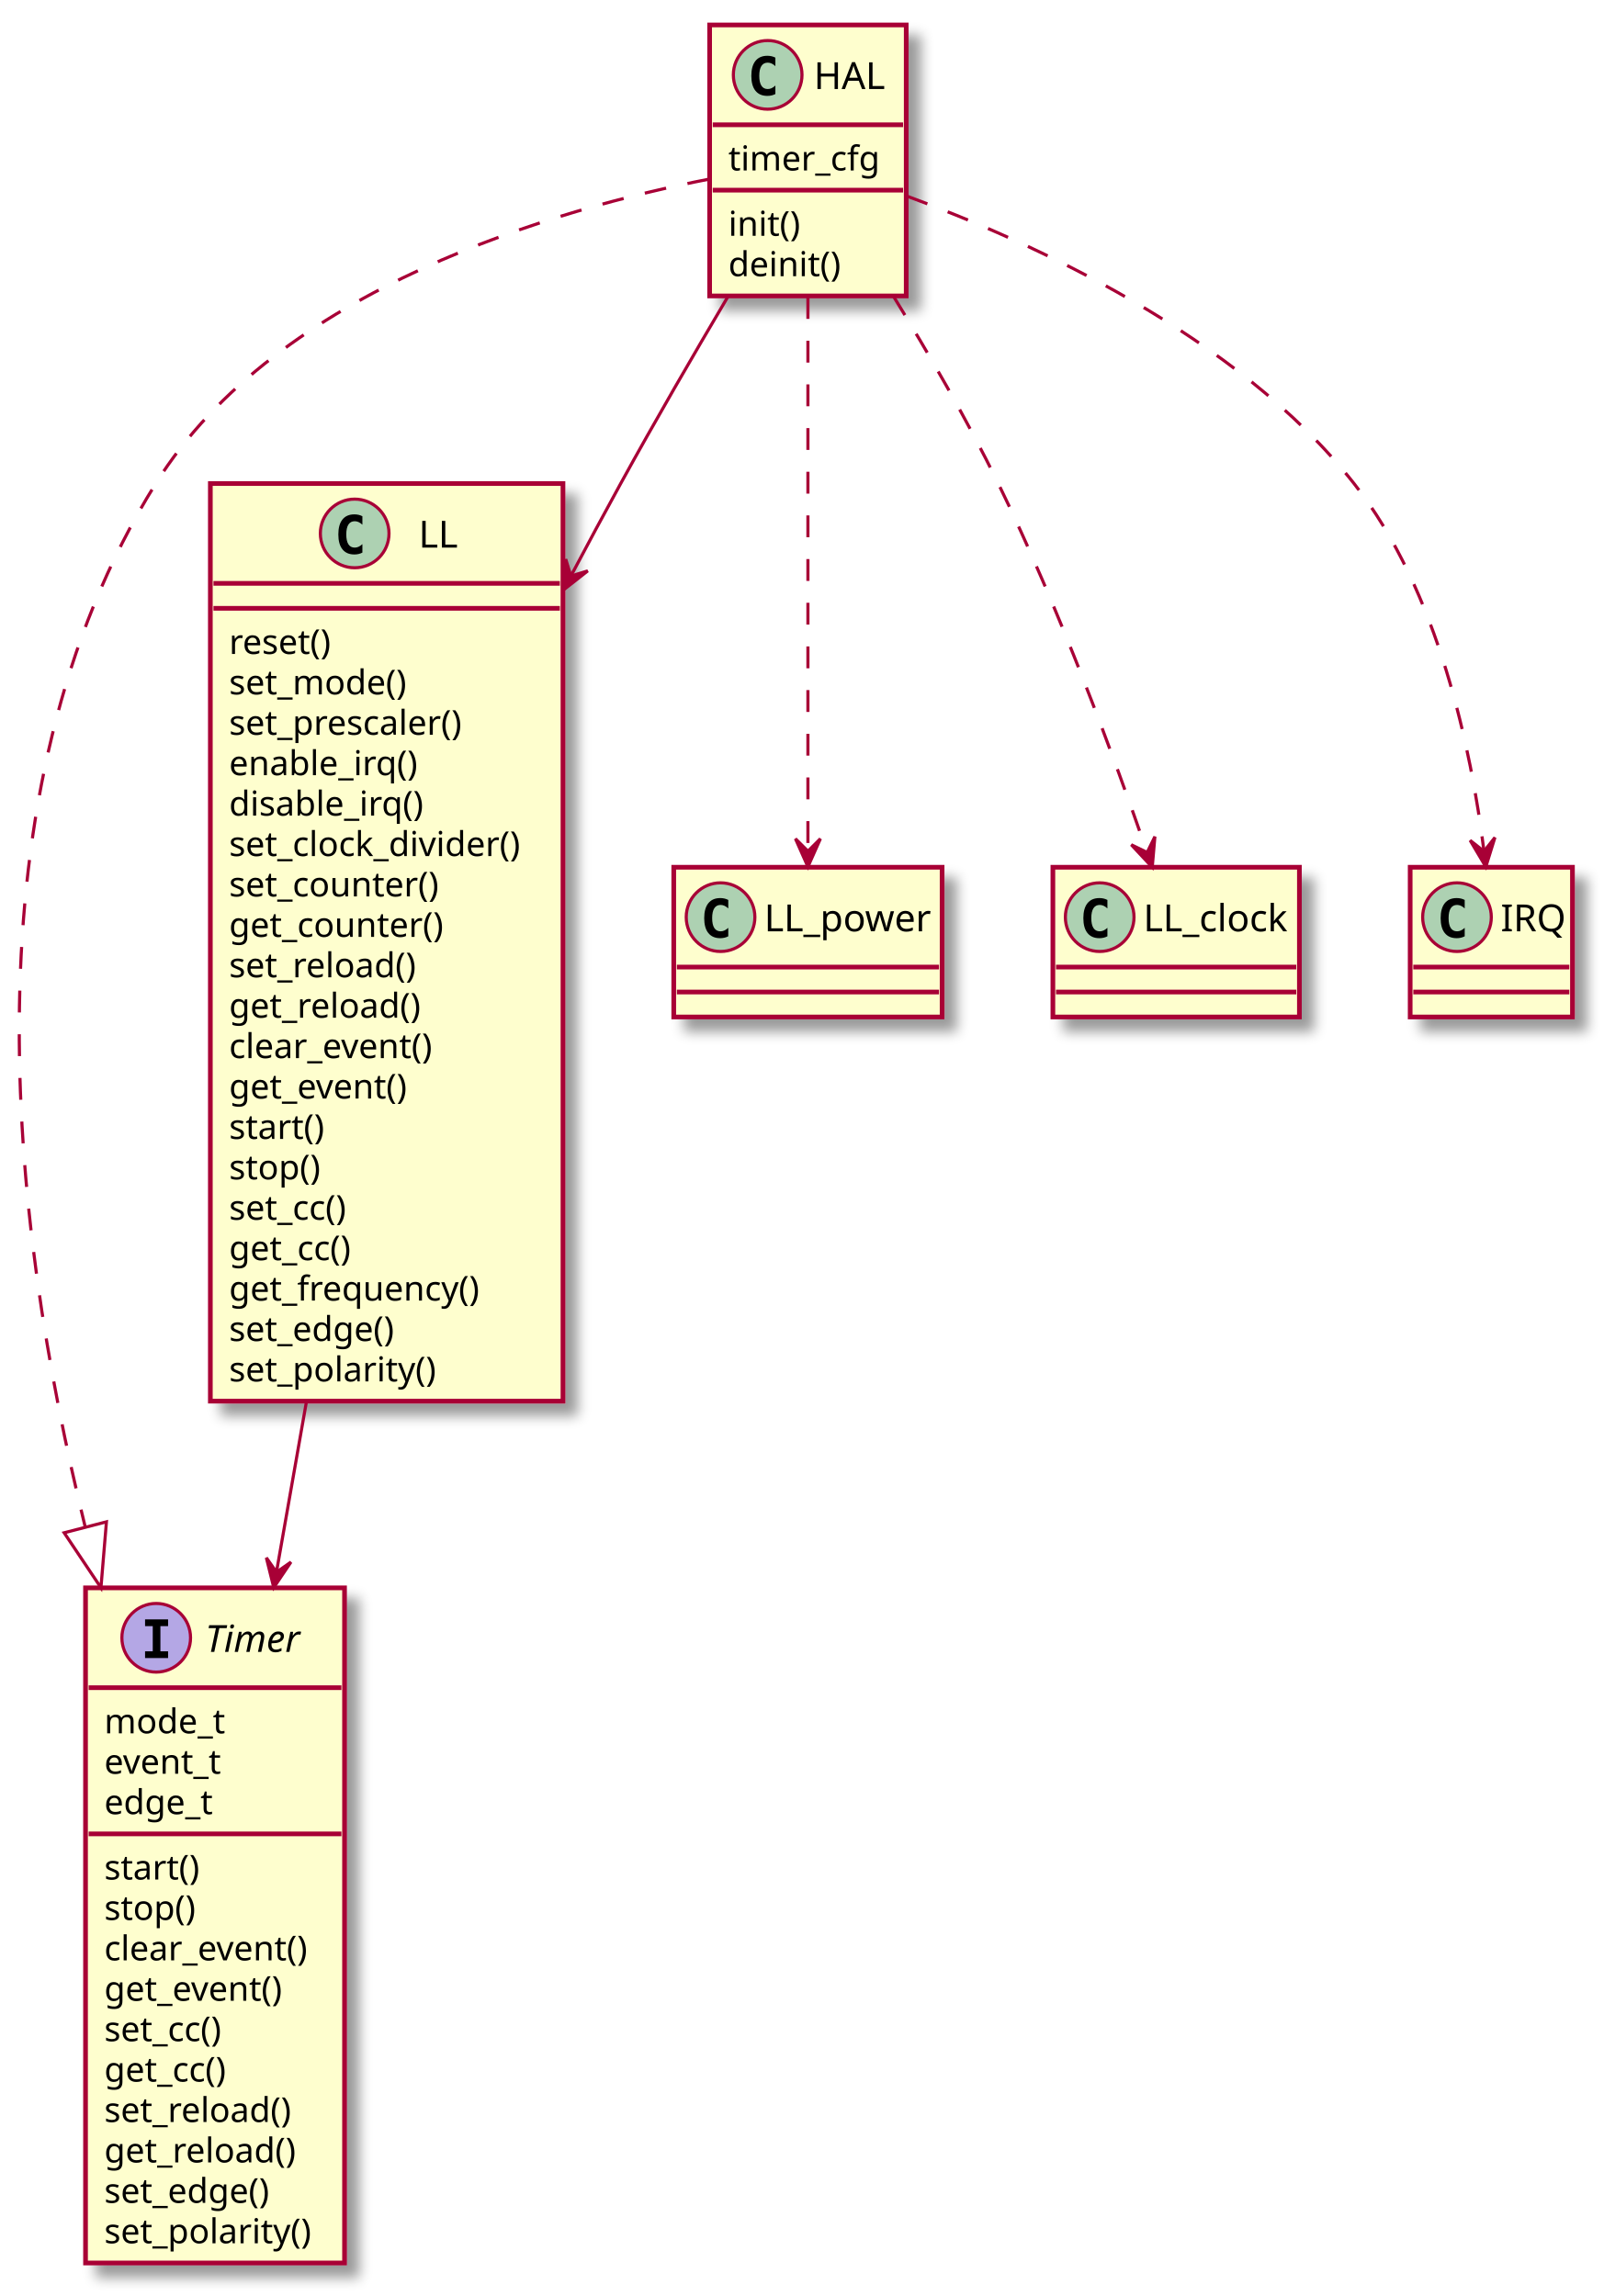
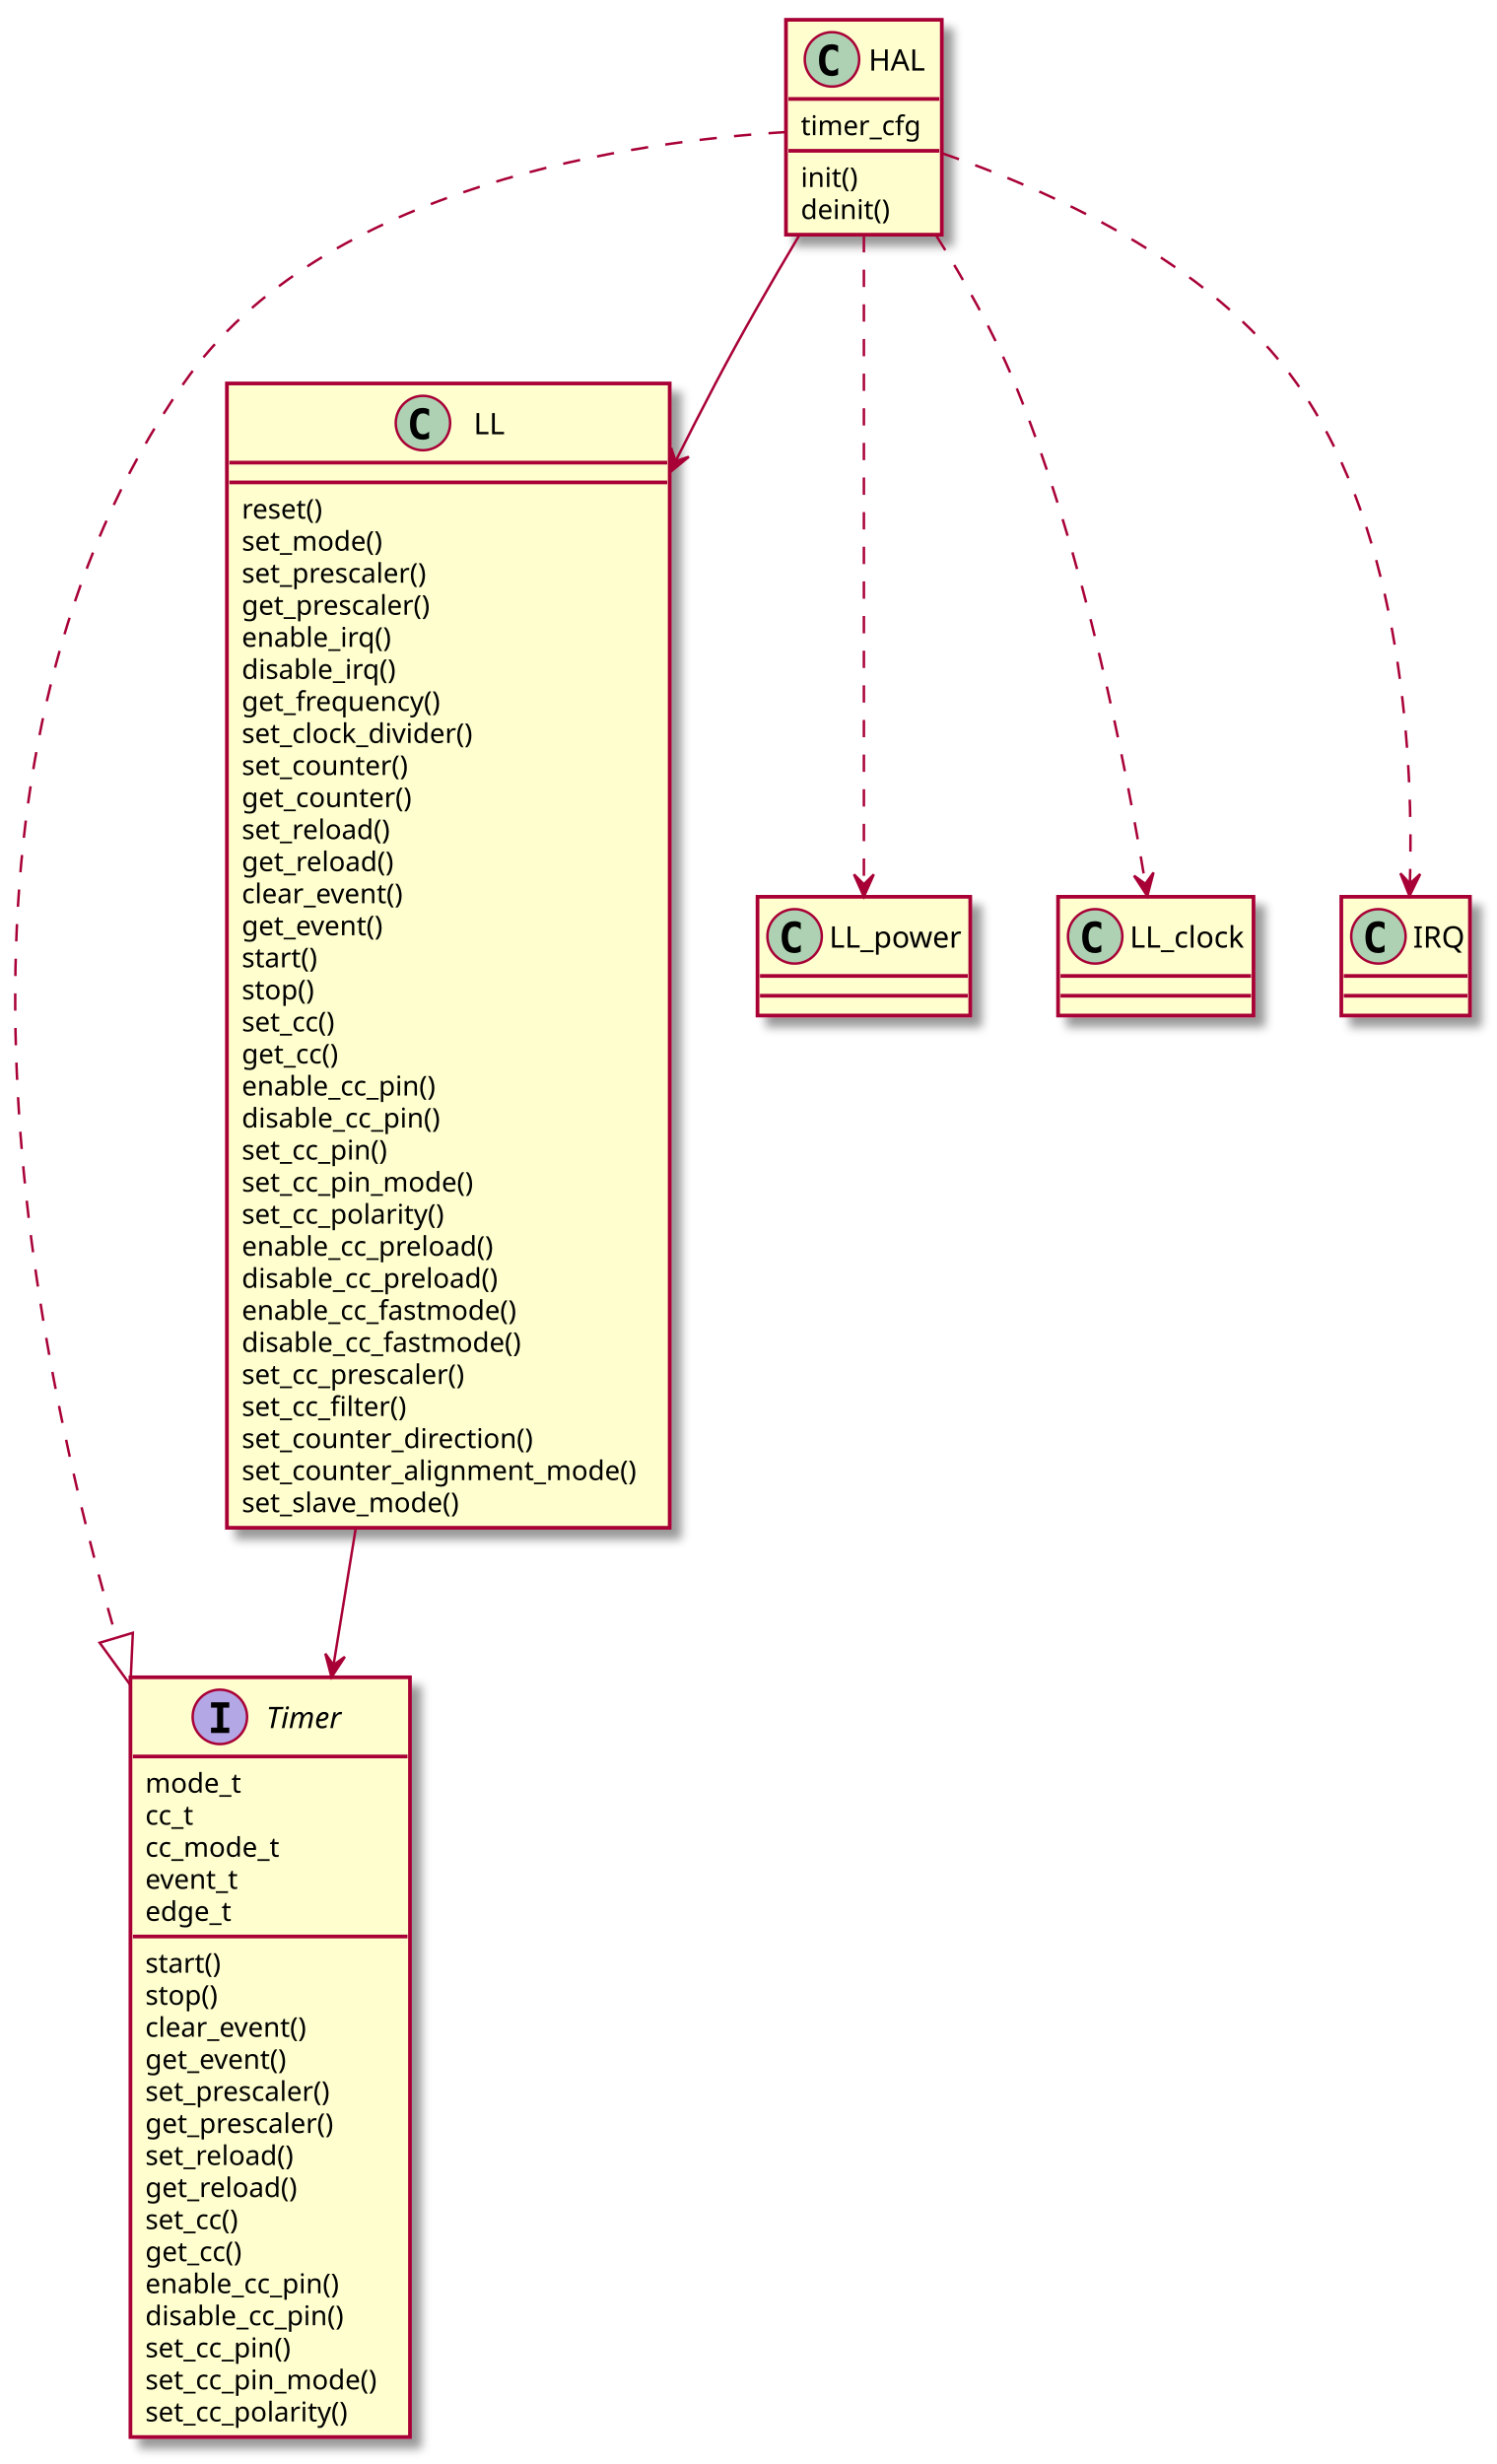
- <svg xmlns="http://www.w3.org/2000/svg" contentScriptType="application/ecmascript" contentStyleType="text/css" height="736px" preserveAspectRatio="none" style="width:514px;height:736px;" version="1.1" viewBox="0 0 514 736" width="514px" zoomAndPan="magnify">
+ <svg xmlns="http://www.w3.org/2000/svg" contentScriptType="application/ecmascript" contentStyleType="text/css" height="996px" preserveAspectRatio="none" style="width:605px;height:996px;" version="1.1" viewBox="0 0 605 996" width="605px" zoomAndPan="magnify">
  <defs>
-     <filter height="300%" id="fnezt07j7d8sr" width="300%" x="-1" y="-1">
+     <filter height="300%" id="f178rd4ctgf4q" width="300%" x="-1" y="-1">
      <feGaussianBlur result="blurOut" stdDeviation="2.0" />
      <feColorMatrix in="blurOut" result="blurOut2" type="matrix" values="0 0 0 0 0 0 0 0 0 0 0 0 0 0 0 0 0 0 .4 0" />
      <feOffset dx="4.0" dy="4.0" in="blurOut2" result="blurOut3" />
      <feBlend in="SourceGraphic" in2="blurOut3" mode="normal" />
    </filter>
  </defs>
  <g>
-     <rect fill="#FEFECE" filter="url(#fnezt07j7d8sr)" height="216.416" id="Timer" style="stroke: #A80036; stroke-width: 1.5;" width="83" x="27.41" y="509" />
-     <ellipse cx="50.06" cy="525" fill="#B4A7E5" rx="11" ry="11" style="stroke: #A80036; stroke-width: 1.0;" />
-     <path d="M46.488,521.265 L46.488,519.107 L53.867,519.107 L53.867,521.265 L51.402,521.265 L51.402,529.342 L53.867,529.342 L53.867,531.5 L46.488,531.5 L46.488,529.342 L48.953,529.342 L48.953,521.265 Z " />
-     <text fill="#000000" font-family="sans-serif" font-size="12" font-style="italic" lengthAdjust="spacingAndGlyphs" textLength="34" x="65.76" y="529.535">Timer</text>
-     <line style="stroke: #A80036; stroke-width: 1.5;" x1="28.41" x2="109.41" y1="541" y2="541" />
-     <text fill="#000000" font-family="sans-serif" font-size="11" lengthAdjust="spacingAndGlyphs" textLength="40" x="33.41" y="555.635">mode_t</text>
-     <text fill="#000000" font-family="sans-serif" font-size="11" lengthAdjust="spacingAndGlyphs" textLength="39" x="33.41" y="568.59">event_t</text>
-     <text fill="#000000" font-family="sans-serif" font-size="11" lengthAdjust="spacingAndGlyphs" textLength="36" x="33.41" y="581.545">edge_t</text>
-     <line style="stroke: #A80036; stroke-width: 1.5;" x1="28.41" x2="109.41" y1="587.865" y2="587.865" />
-     <text fill="#000000" font-family="sans-serif" font-size="11" lengthAdjust="spacingAndGlyphs" textLength="33" x="33.41" y="602.5">start()</text>
-     <text fill="#000000" font-family="sans-serif" font-size="11" lengthAdjust="spacingAndGlyphs" textLength="32" x="33.41" y="615.455">stop()</text>
-     <text fill="#000000" font-family="sans-serif" font-size="11" lengthAdjust="spacingAndGlyphs" textLength="69" x="33.41" y="628.41">clear_event()</text>
-     <text fill="#000000" font-family="sans-serif" font-size="11" lengthAdjust="spacingAndGlyphs" textLength="60" x="33.41" y="641.365">get_event()</text>
-     <text fill="#000000" font-family="sans-serif" font-size="11" lengthAdjust="spacingAndGlyphs" textLength="42" x="33.41" y="654.32">set_cc()</text>
-     <text fill="#000000" font-family="sans-serif" font-size="11" lengthAdjust="spacingAndGlyphs" textLength="43" x="33.41" y="667.275">get_cc()</text>
-     <text fill="#000000" font-family="sans-serif" font-size="11" lengthAdjust="spacingAndGlyphs" textLength="64" x="33.41" y="680.231">set_reload()</text>
-     <text fill="#000000" font-family="sans-serif" font-size="11" lengthAdjust="spacingAndGlyphs" textLength="65" x="33.41" y="693.186">get_reload()</text>
-     <text fill="#000000" font-family="sans-serif" font-size="11" lengthAdjust="spacingAndGlyphs" textLength="56" x="33.41" y="706.141">set_edge()</text>
-     <text fill="#000000" font-family="sans-serif" font-size="11" lengthAdjust="spacingAndGlyphs" textLength="71" x="33.41" y="719.096">set_polarity()</text>
-     <rect fill="#FEFECE" filter="url(#fnezt07j7d8sr)" height="294.147" id="LL" style="stroke: #A80036; stroke-width: 1.5;" width="113" x="67.41" y="155" />
-     <ellipse cx="113.66" cy="171" fill="#ADD1B2" rx="11" ry="11" style="stroke: #A80036; stroke-width: 1.0;" />
-     <path d="M116.133,177.143 Q115.552,177.442 114.913,177.591 Q114.274,177.741 113.568,177.741 Q111.061,177.741 109.742,176.089 Q108.422,174.437 108.422,171.316 Q108.422,168.186 109.742,166.535 Q111.061,164.883 113.568,164.883 Q114.274,164.883 114.921,165.032 Q115.569,165.182 116.133,165.481 L116.133,168.203 Q115.502,167.622 114.909,167.352 Q114.315,167.083 113.684,167.083 Q112.34,167.083 111.655,168.149 Q110.97,169.216 110.97,171.316 Q110.97,173.408 111.655,174.474 Q112.34,175.541 113.684,175.541 Q114.315,175.541 114.909,175.271 Q115.502,175.001 116.133,174.42 Z " />
-     <text fill="#000000" font-family="sans-serif" font-size="12" lengthAdjust="spacingAndGlyphs" textLength="12" x="134.16" y="175.535">LL</text>
-     <line style="stroke: #A80036; stroke-width: 1.5;" x1="68.41" x2="179.41" y1="187" y2="187" />
-     <line style="stroke: #A80036; stroke-width: 1.5;" x1="68.41" x2="179.41" y1="195" y2="195" />
-     <text fill="#000000" font-family="sans-serif" font-size="11" lengthAdjust="spacingAndGlyphs" textLength="35" x="73.41" y="209.635">reset()</text>
-     <text fill="#000000" font-family="sans-serif" font-size="11" lengthAdjust="spacingAndGlyphs" textLength="60" x="73.41" y="222.59">set_mode()</text>
-     <text fill="#000000" font-family="sans-serif" font-size="11" lengthAdjust="spacingAndGlyphs" textLength="80" x="73.41" y="235.545">set_prescaler()</text>
-     <text fill="#000000" font-family="sans-serif" font-size="11" lengthAdjust="spacingAndGlyphs" textLength="64" x="73.41" y="248.5">enable_irq()</text>
-     <text fill="#000000" font-family="sans-serif" font-size="11" lengthAdjust="spacingAndGlyphs" textLength="67" x="73.41" y="261.455">disable_irq()</text>
-     <text fill="#000000" font-family="sans-serif" font-size="11" lengthAdjust="spacingAndGlyphs" textLength="101" x="73.41" y="274.41">set_clock_divider()</text>
-     <text fill="#000000" font-family="sans-serif" font-size="11" lengthAdjust="spacingAndGlyphs" textLength="72" x="73.41" y="287.365">set_counter()</text>
-     <text fill="#000000" font-family="sans-serif" font-size="11" lengthAdjust="spacingAndGlyphs" textLength="73" x="73.41" y="300.32">get_counter()</text>
-     <text fill="#000000" font-family="sans-serif" font-size="11" lengthAdjust="spacingAndGlyphs" textLength="64" x="73.41" y="313.275">set_reload()</text>
-     <text fill="#000000" font-family="sans-serif" font-size="11" lengthAdjust="spacingAndGlyphs" textLength="65" x="73.41" y="326.231">get_reload()</text>
-     <text fill="#000000" font-family="sans-serif" font-size="11" lengthAdjust="spacingAndGlyphs" textLength="69" x="73.41" y="339.185">clear_event()</text>
-     <text fill="#000000" font-family="sans-serif" font-size="11" lengthAdjust="spacingAndGlyphs" textLength="60" x="73.41" y="352.141">get_event()</text>
-     <text fill="#000000" font-family="sans-serif" font-size="11" lengthAdjust="spacingAndGlyphs" textLength="33" x="73.41" y="365.096">start()</text>
-     <text fill="#000000" font-family="sans-serif" font-size="11" lengthAdjust="spacingAndGlyphs" textLength="32" x="73.41" y="378.051">stop()</text>
-     <text fill="#000000" font-family="sans-serif" font-size="11" lengthAdjust="spacingAndGlyphs" textLength="42" x="73.41" y="391.006">set_cc()</text>
-     <text fill="#000000" font-family="sans-serif" font-size="11" lengthAdjust="spacingAndGlyphs" textLength="43" x="73.41" y="403.961">get_cc()</text>
-     <text fill="#000000" font-family="sans-serif" font-size="11" lengthAdjust="spacingAndGlyphs" textLength="85" x="73.41" y="416.916">get_frequency()</text>
-     <text fill="#000000" font-family="sans-serif" font-size="11" lengthAdjust="spacingAndGlyphs" textLength="56" x="73.41" y="429.871">set_edge()</text>
-     <text fill="#000000" font-family="sans-serif" font-size="11" lengthAdjust="spacingAndGlyphs" textLength="71" x="73.41" y="442.826">set_polarity()</text>
-     <rect fill="#FEFECE" filter="url(#fnezt07j7d8sr)" height="86.865" id="HAL" style="stroke: #A80036; stroke-width: 1.5;" width="63" x="227.41" y="8" />
-     <ellipse cx="246.01" cy="24" fill="#ADD1B2" rx="11" ry="11" style="stroke: #A80036; stroke-width: 1.0;" />
-     <path d="M248.483,30.143 Q247.902,30.442 247.263,30.591 Q246.624,30.741 245.918,30.741 Q243.411,30.741 242.091,29.089 Q240.772,27.437 240.772,24.316 Q240.772,21.186 242.091,19.535 Q243.411,17.883 245.918,17.883 Q246.624,17.883 247.271,18.032 Q247.919,18.182 248.483,18.48 L248.483,21.203 Q247.852,20.622 247.259,20.352 Q246.665,20.082 246.034,20.082 Q244.69,20.082 244.005,21.149 Q243.32,22.216 243.32,24.316 Q243.32,26.408 244.005,27.474 Q244.69,28.541 246.034,28.541 Q246.665,28.541 247.259,28.271 Q247.852,28.002 248.483,27.42 Z " />
-     <text fill="#000000" font-family="sans-serif" font-size="12" lengthAdjust="spacingAndGlyphs" textLength="23" x="260.81" y="28.535">HAL</text>
-     <line style="stroke: #A80036; stroke-width: 1.5;" x1="228.41" x2="289.41" y1="40" y2="40" />
-     <text fill="#000000" font-family="sans-serif" font-size="11" lengthAdjust="spacingAndGlyphs" textLength="51" x="233.41" y="54.635">timer_cfg</text>
-     <line style="stroke: #A80036; stroke-width: 1.5;" x1="228.41" x2="289.41" y1="60.955" y2="60.955" />
-     <text fill="#000000" font-family="sans-serif" font-size="11" lengthAdjust="spacingAndGlyphs" textLength="25" x="233.41" y="75.59">init()</text>
-     <text fill="#000000" font-family="sans-serif" font-size="11" lengthAdjust="spacingAndGlyphs" textLength="38" x="233.41" y="88.545">deinit()</text>
-     <rect fill="#FEFECE" filter="url(#fnezt07j7d8sr)" height="48" id="LL_power" style="stroke: #A80036; stroke-width: 1.5;" width="86" x="215.91" y="278" />
-     <ellipse cx="230.91" cy="294" fill="#ADD1B2" rx="11" ry="11" style="stroke: #A80036; stroke-width: 1.0;" />
-     <path d="M233.383,300.143 Q232.802,300.442 232.163,300.591 Q231.524,300.741 230.818,300.741 Q228.311,300.741 226.992,299.089 Q225.672,297.437 225.672,294.316 Q225.672,291.187 226.992,289.535 Q228.311,287.883 230.818,287.883 Q231.524,287.883 232.171,288.032 Q232.819,288.182 233.383,288.481 L233.383,291.203 Q232.752,290.622 232.159,290.352 Q231.565,290.082 230.934,290.082 Q229.59,290.082 228.905,291.149 Q228.22,292.216 228.22,294.316 Q228.22,296.408 228.905,297.474 Q229.59,298.541 230.934,298.541 Q231.565,298.541 232.159,298.271 Q232.752,298.002 233.383,297.42 Z " />
-     <text fill="#000000" font-family="sans-serif" font-size="12" lengthAdjust="spacingAndGlyphs" textLength="54" x="244.91" y="298.535">LL_power</text>
-     <line style="stroke: #A80036; stroke-width: 1.5;" x1="216.91" x2="300.91" y1="310" y2="310" />
-     <line style="stroke: #A80036; stroke-width: 1.5;" x1="216.91" x2="300.91" y1="318" y2="318" />
-     <rect fill="#FEFECE" filter="url(#fnezt07j7d8sr)" height="48" id="LL_clock" style="stroke: #A80036; stroke-width: 1.5;" width="79" x="337.41" y="278" />
-     <ellipse cx="352.41" cy="294" fill="#ADD1B2" rx="11" ry="11" style="stroke: #A80036; stroke-width: 1.0;" />
-     <path d="M354.883,300.143 Q354.302,300.442 353.663,300.591 Q353.024,300.741 352.318,300.741 Q349.811,300.741 348.491,299.089 Q347.172,297.437 347.172,294.316 Q347.172,291.187 348.491,289.535 Q349.811,287.883 352.318,287.883 Q353.024,287.883 353.671,288.032 Q354.319,288.182 354.883,288.481 L354.883,291.203 Q354.252,290.622 353.659,290.352 Q353.065,290.082 352.434,290.082 Q351.09,290.082 350.405,291.149 Q349.72,292.216 349.72,294.316 Q349.72,296.408 350.405,297.474 Q351.09,298.541 352.434,298.541 Q353.065,298.541 353.659,298.271 Q354.252,298.002 354.883,297.42 Z " />
-     <text fill="#000000" font-family="sans-serif" font-size="12" lengthAdjust="spacingAndGlyphs" textLength="47" x="366.41" y="298.535">LL_clock</text>
-     <line style="stroke: #A80036; stroke-width: 1.5;" x1="338.41" x2="415.41" y1="310" y2="310" />
-     <line style="stroke: #A80036; stroke-width: 1.5;" x1="338.41" x2="415.41" y1="318" y2="318" />
-     <rect fill="#FEFECE" filter="url(#fnezt07j7d8sr)" height="48" id="IRQ" style="stroke: #A80036; stroke-width: 1.5;" width="52" x="451.91" y="278" />
-     <ellipse cx="466.91" cy="294" fill="#ADD1B2" rx="11" ry="11" style="stroke: #A80036; stroke-width: 1.0;" />
-     <path d="M469.383,300.143 Q468.802,300.442 468.163,300.591 Q467.524,300.741 466.818,300.741 Q464.311,300.741 462.991,299.089 Q461.672,297.437 461.672,294.316 Q461.672,291.187 462.991,289.535 Q464.311,287.883 466.818,287.883 Q467.524,287.883 468.171,288.032 Q468.819,288.182 469.383,288.481 L469.383,291.203 Q468.752,290.622 468.159,290.352 Q467.565,290.082 466.934,290.082 Q465.59,290.082 464.905,291.149 Q464.22,292.216 464.22,294.316 Q464.22,296.408 464.905,297.474 Q465.59,298.541 466.934,298.541 Q467.565,298.541 468.159,298.271 Q468.752,298.002 469.383,297.42 Z " />
-     <text fill="#000000" font-family="sans-serif" font-size="12" lengthAdjust="spacingAndGlyphs" textLength="20" x="480.91" y="298.535">IRQ</text>
-     <line style="stroke: #A80036; stroke-width: 1.5;" x1="452.91" x2="502.91" y1="310" y2="310" />
-     <line style="stroke: #A80036; stroke-width: 1.5;" x1="452.91" x2="502.91" y1="318" y2="318" />
-     <path d="M227.16,57.44 C179.02,66.83 89.03,92.24 49.91,155 C-12.1,254.47 2.99,390.85 27.3,489.44 " fill="none" id="HAL-&gt;Timer" style="stroke: #A80036; stroke-width: 1.0; stroke-dasharray: 7.0,7.0;" />
-     <polygon fill="none" points="34.11,487.83,32.35,508.95,20.56,491.34,34.11,487.83" style="stroke: #A80036; stroke-width: 1.0;" />
-     <path d="M233.27,95.09 C222.44,113.4 209.82,135.12 198.91,155 C193.68,164.53 188.34,174.46 183.04,184.47 " fill="none" id="HAL-&gt;LL" style="stroke: #A80036; stroke-width: 1.0;" />
-     <polygon fill="#A80036" points="180.61,189.07,188.363,182.995,182.954,184.654,181.296,179.245,180.61,189.07" style="stroke: #A80036; stroke-width: 1.0;" />
-     <path d="M258.91,95.22 C258.91,146.02 258.91,229.39 258.91,272.78 " fill="none" id="HAL-&gt;LL_power" style="stroke: #A80036; stroke-width: 1.0; stroke-dasharray: 7.0,7.0;" />
-     <polygon fill="#A80036" points="258.91,277.86,262.91,268.86,258.91,272.86,254.91,268.86,258.91,277.86" style="stroke: #A80036; stroke-width: 1.0;" />
-     <path d="M286.35,95.02 C297.47,113.13 310,134.72 319.91,155 C339.39,194.87 357.18,243.18 367.53,273.01 " fill="none" id="HAL-&gt;LL_clock" style="stroke: #A80036; stroke-width: 1.0; stroke-dasharray: 7.0,7.0;" />
-     <polygon fill="#A80036" points="369.25,277.99,370.101,268.178,367.622,273.262,362.537,270.783,369.25,277.99" style="stroke: #A80036; stroke-width: 1.0;" />
-     <path d="M290.63,62.87 C329.94,77.33 396.34,107.27 433.91,155 C461.15,189.61 471.57,240.9 475.52,272.57 " fill="none" id="HAL-&gt;IRQ" style="stroke: #A80036; stroke-width: 1.0; stroke-dasharray: 7.0,7.0;" />
-     <polygon fill="#A80036" points="476.15,277.86,479.07,268.454,475.565,272.894,471.124,269.39,476.15,277.86" style="stroke: #A80036; stroke-width: 1.0;" />
-     <path d="M98.18,449.42 C94.96,467.74 91.71,486.25 88.6,503.94 " fill="none" id="LL-&gt;Timer" style="stroke: #A80036; stroke-width: 1.0;" />
-     <polygon fill="#A80036" points="87.73,508.9,93.236,500.734,88.601,503.976,85.358,499.341,87.73,508.9" style="stroke: #A80036; stroke-width: 1.0;" />
+     <rect fill="#FEFECE" filter="url(#f178rd4ctgf4q)" height="307.102" id="Timer" style="stroke: #A80036; stroke-width: 1.5;" width="113" x="52.73" y="678" />
+     <ellipse cx="88.88" cy="694" fill="#B4A7E5" rx="11" ry="11" style="stroke: #A80036; stroke-width: 1.0;" />
+     <path d="M85.308,690.265 L85.308,688.107 L92.687,688.107 L92.687,690.265 L90.222,690.265 L90.222,698.342 L92.687,698.342 L92.687,700.5 L85.308,700.5 L85.308,698.342 L87.773,698.342 L87.773,690.265 Z " />
+     <text fill="#000000" font-family="sans-serif" font-size="12" font-style="italic" lengthAdjust="spacingAndGlyphs" textLength="34" x="107.58" y="698.535">Timer</text>
+     <line style="stroke: #A80036; stroke-width: 1.5;" x1="53.73" x2="164.73" y1="710" y2="710" />
+     <text fill="#000000" font-family="sans-serif" font-size="11" lengthAdjust="spacingAndGlyphs" textLength="40" x="58.73" y="724.635">mode_t</text>
+     <text fill="#000000" font-family="sans-serif" font-size="11" lengthAdjust="spacingAndGlyphs" textLength="22" x="58.73" y="737.59">cc_t</text>
+     <text fill="#000000" font-family="sans-serif" font-size="11" lengthAdjust="spacingAndGlyphs" textLength="58" x="58.73" y="750.545">cc_mode_t</text>
+     <text fill="#000000" font-family="sans-serif" font-size="11" lengthAdjust="spacingAndGlyphs" textLength="39" x="58.73" y="763.5">event_t</text>
+     <text fill="#000000" font-family="sans-serif" font-size="11" lengthAdjust="spacingAndGlyphs" textLength="36" x="58.73" y="776.455">edge_t</text>
+     <line style="stroke: #A80036; stroke-width: 1.5;" x1="53.73" x2="164.73" y1="782.775" y2="782.775" />
+     <text fill="#000000" font-family="sans-serif" font-size="11" lengthAdjust="spacingAndGlyphs" textLength="33" x="58.73" y="797.41">start()</text>
+     <text fill="#000000" font-family="sans-serif" font-size="11" lengthAdjust="spacingAndGlyphs" textLength="32" x="58.73" y="810.365">stop()</text>
+     <text fill="#000000" font-family="sans-serif" font-size="11" lengthAdjust="spacingAndGlyphs" textLength="69" x="58.73" y="823.32">clear_event()</text>
+     <text fill="#000000" font-family="sans-serif" font-size="11" lengthAdjust="spacingAndGlyphs" textLength="60" x="58.73" y="836.275">get_event()</text>
+     <text fill="#000000" font-family="sans-serif" font-size="11" lengthAdjust="spacingAndGlyphs" textLength="80" x="58.73" y="849.231">set_prescaler()</text>
+     <text fill="#000000" font-family="sans-serif" font-size="11" lengthAdjust="spacingAndGlyphs" textLength="81" x="58.73" y="862.186">get_prescaler()</text>
+     <text fill="#000000" font-family="sans-serif" font-size="11" lengthAdjust="spacingAndGlyphs" textLength="64" x="58.73" y="875.141">set_reload()</text>
+     <text fill="#000000" font-family="sans-serif" font-size="11" lengthAdjust="spacingAndGlyphs" textLength="65" x="58.73" y="888.096">get_reload()</text>
+     <text fill="#000000" font-family="sans-serif" font-size="11" lengthAdjust="spacingAndGlyphs" textLength="42" x="58.73" y="901.051">set_cc()</text>
+     <text fill="#000000" font-family="sans-serif" font-size="11" lengthAdjust="spacingAndGlyphs" textLength="43" x="58.73" y="914.006">get_cc()</text>
+     <text fill="#000000" font-family="sans-serif" font-size="11" lengthAdjust="spacingAndGlyphs" textLength="84" x="58.73" y="926.961">enable_cc_pin()</text>
+     <text fill="#000000" font-family="sans-serif" font-size="11" lengthAdjust="spacingAndGlyphs" textLength="87" x="58.73" y="939.916">disable_cc_pin()</text>
+     <text fill="#000000" font-family="sans-serif" font-size="11" lengthAdjust="spacingAndGlyphs" textLength="65" x="58.73" y="952.871">set_cc_pin()</text>
+     <text fill="#000000" font-family="sans-serif" font-size="11" lengthAdjust="spacingAndGlyphs" textLength="101" x="58.73" y="965.826">set_cc_pin_mode()</text>
+     <text fill="#000000" font-family="sans-serif" font-size="11" lengthAdjust="spacingAndGlyphs" textLength="89" x="58.73" y="978.781">set_cc_polarity()</text>
+     <rect fill="#FEFECE" filter="url(#f178rd4ctgf4q)" height="462.562" id="LL" style="stroke: #A80036; stroke-width: 1.5;" width="179" x="91.73" y="155" />
+     <ellipse cx="170.98" cy="171" fill="#ADD1B2" rx="11" ry="11" style="stroke: #A80036; stroke-width: 1.0;" />
+     <path d="M173.453,177.143 Q172.872,177.442 172.233,177.591 Q171.594,177.741 170.888,177.741 Q168.381,177.741 167.061,176.089 Q165.742,174.437 165.742,171.316 Q165.742,168.186 167.061,166.535 Q168.381,164.883 170.888,164.883 Q171.594,164.883 172.241,165.032 Q172.889,165.182 173.453,165.481 L173.453,168.203 Q172.822,167.622 172.229,167.352 Q171.635,167.083 171.004,167.083 Q169.66,167.083 168.975,168.149 Q168.29,169.216 168.29,171.316 Q168.29,173.408 168.975,174.474 Q169.66,175.541 171.004,175.541 Q171.635,175.541 172.229,175.271 Q172.822,175.001 173.453,174.42 Z " />
+     <text fill="#000000" font-family="sans-serif" font-size="12" lengthAdjust="spacingAndGlyphs" textLength="12" x="191.48" y="175.535">LL</text>
+     <line style="stroke: #A80036; stroke-width: 1.5;" x1="92.73" x2="269.73" y1="187" y2="187" />
+     <line style="stroke: #A80036; stroke-width: 1.5;" x1="92.73" x2="269.73" y1="195" y2="195" />
+     <text fill="#000000" font-family="sans-serif" font-size="11" lengthAdjust="spacingAndGlyphs" textLength="35" x="97.73" y="209.635">reset()</text>
+     <text fill="#000000" font-family="sans-serif" font-size="11" lengthAdjust="spacingAndGlyphs" textLength="60" x="97.73" y="222.59">set_mode()</text>
+     <text fill="#000000" font-family="sans-serif" font-size="11" lengthAdjust="spacingAndGlyphs" textLength="80" x="97.73" y="235.545">set_prescaler()</text>
+     <text fill="#000000" font-family="sans-serif" font-size="11" lengthAdjust="spacingAndGlyphs" textLength="81" x="97.73" y="248.5">get_prescaler()</text>
+     <text fill="#000000" font-family="sans-serif" font-size="11" lengthAdjust="spacingAndGlyphs" textLength="64" x="97.73" y="261.455">enable_irq()</text>
+     <text fill="#000000" font-family="sans-serif" font-size="11" lengthAdjust="spacingAndGlyphs" textLength="67" x="97.73" y="274.41">disable_irq()</text>
+     <text fill="#000000" font-family="sans-serif" font-size="11" lengthAdjust="spacingAndGlyphs" textLength="85" x="97.73" y="287.365">get_frequency()</text>
+     <text fill="#000000" font-family="sans-serif" font-size="11" lengthAdjust="spacingAndGlyphs" textLength="101" x="97.73" y="300.32">set_clock_divider()</text>
+     <text fill="#000000" font-family="sans-serif" font-size="11" lengthAdjust="spacingAndGlyphs" textLength="72" x="97.73" y="313.275">set_counter()</text>
+     <text fill="#000000" font-family="sans-serif" font-size="11" lengthAdjust="spacingAndGlyphs" textLength="73" x="97.73" y="326.231">get_counter()</text>
+     <text fill="#000000" font-family="sans-serif" font-size="11" lengthAdjust="spacingAndGlyphs" textLength="64" x="97.73" y="339.185">set_reload()</text>
+     <text fill="#000000" font-family="sans-serif" font-size="11" lengthAdjust="spacingAndGlyphs" textLength="65" x="97.73" y="352.141">get_reload()</text>
+     <text fill="#000000" font-family="sans-serif" font-size="11" lengthAdjust="spacingAndGlyphs" textLength="69" x="97.73" y="365.096">clear_event()</text>
+     <text fill="#000000" font-family="sans-serif" font-size="11" lengthAdjust="spacingAndGlyphs" textLength="60" x="97.73" y="378.051">get_event()</text>
+     <text fill="#000000" font-family="sans-serif" font-size="11" lengthAdjust="spacingAndGlyphs" textLength="33" x="97.73" y="391.006">start()</text>
+     <text fill="#000000" font-family="sans-serif" font-size="11" lengthAdjust="spacingAndGlyphs" textLength="32" x="97.73" y="403.961">stop()</text>
+     <text fill="#000000" font-family="sans-serif" font-size="11" lengthAdjust="spacingAndGlyphs" textLength="42" x="97.73" y="416.916">set_cc()</text>
+     <text fill="#000000" font-family="sans-serif" font-size="11" lengthAdjust="spacingAndGlyphs" textLength="43" x="97.73" y="429.871">get_cc()</text>
+     <text fill="#000000" font-family="sans-serif" font-size="11" lengthAdjust="spacingAndGlyphs" textLength="84" x="97.73" y="442.826">enable_cc_pin()</text>
+     <text fill="#000000" font-family="sans-serif" font-size="11" lengthAdjust="spacingAndGlyphs" textLength="87" x="97.73" y="455.781">disable_cc_pin()</text>
+     <text fill="#000000" font-family="sans-serif" font-size="11" lengthAdjust="spacingAndGlyphs" textLength="65" x="97.73" y="468.736">set_cc_pin()</text>
+     <text fill="#000000" font-family="sans-serif" font-size="11" lengthAdjust="spacingAndGlyphs" textLength="101" x="97.73" y="481.691">set_cc_pin_mode()</text>
+     <text fill="#000000" font-family="sans-serif" font-size="11" lengthAdjust="spacingAndGlyphs" textLength="89" x="97.73" y="494.647">set_cc_polarity()</text>
+     <text fill="#000000" font-family="sans-serif" font-size="11" lengthAdjust="spacingAndGlyphs" textLength="108" x="97.73" y="507.602">enable_cc_preload()</text>
+     <text fill="#000000" font-family="sans-serif" font-size="11" lengthAdjust="spacingAndGlyphs" textLength="111" x="97.73" y="520.557">disable_cc_preload()</text>
+     <text fill="#000000" font-family="sans-serif" font-size="11" lengthAdjust="spacingAndGlyphs" textLength="117" x="97.73" y="533.512">enable_cc_fastmode()</text>
+     <text fill="#000000" font-family="sans-serif" font-size="11" lengthAdjust="spacingAndGlyphs" textLength="120" x="97.73" y="546.467">disable_cc_fastmode()</text>
+     <text fill="#000000" font-family="sans-serif" font-size="11" lengthAdjust="spacingAndGlyphs" textLength="98" x="97.73" y="559.422">set_cc_prescaler()</text>
+     <text fill="#000000" font-family="sans-serif" font-size="11" lengthAdjust="spacingAndGlyphs" textLength="73" x="97.73" y="572.377">set_cc_filter()</text>
+     <text fill="#000000" font-family="sans-serif" font-size="11" lengthAdjust="spacingAndGlyphs" textLength="126" x="97.73" y="585.332">set_counter_direction()</text>
+     <text fill="#000000" font-family="sans-serif" font-size="11" lengthAdjust="spacingAndGlyphs" textLength="167" x="97.73" y="598.287">set_counter_alignment_mode()</text>
+     <text fill="#000000" font-family="sans-serif" font-size="11" lengthAdjust="spacingAndGlyphs" textLength="93" x="97.73" y="611.242">set_slave_mode()</text>
+     <rect fill="#FEFECE" filter="url(#f178rd4ctgf4q)" height="86.865" id="HAL" style="stroke: #A80036; stroke-width: 1.5;" width="63" x="317.73" y="8" />
+     <ellipse cx="336.33" cy="24" fill="#ADD1B2" rx="11" ry="11" style="stroke: #A80036; stroke-width: 1.0;" />
+     <path d="M338.803,30.143 Q338.222,30.442 337.583,30.591 Q336.944,30.741 336.238,30.741 Q333.731,30.741 332.411,29.089 Q331.092,27.437 331.092,24.316 Q331.092,21.186 332.411,19.535 Q333.731,17.883 336.238,17.883 Q336.944,17.883 337.591,18.032 Q338.239,18.182 338.803,18.48 L338.803,21.203 Q338.172,20.622 337.579,20.352 Q336.985,20.082 336.354,20.082 Q335.01,20.082 334.325,21.149 Q333.64,22.216 333.64,24.316 Q333.64,26.408 334.325,27.474 Q335.01,28.541 336.354,28.541 Q336.985,28.541 337.579,28.271 Q338.172,28.002 338.803,27.42 Z " />
+     <text fill="#000000" font-family="sans-serif" font-size="12" lengthAdjust="spacingAndGlyphs" textLength="23" x="351.13" y="28.535">HAL</text>
+     <line style="stroke: #A80036; stroke-width: 1.5;" x1="318.73" x2="379.73" y1="40" y2="40" />
+     <text fill="#000000" font-family="sans-serif" font-size="11" lengthAdjust="spacingAndGlyphs" textLength="51" x="323.73" y="54.635">timer_cfg</text>
+     <line style="stroke: #A80036; stroke-width: 1.5;" x1="318.73" x2="379.73" y1="60.955" y2="60.955" />
+     <text fill="#000000" font-family="sans-serif" font-size="11" lengthAdjust="spacingAndGlyphs" textLength="25" x="323.73" y="75.59">init()</text>
+     <text fill="#000000" font-family="sans-serif" font-size="11" lengthAdjust="spacingAndGlyphs" textLength="38" x="323.73" y="88.545">deinit()</text>
+     <rect fill="#FEFECE" filter="url(#f178rd4ctgf4q)" height="48" id="LL_power" style="stroke: #A80036; stroke-width: 1.5;" width="86" x="306.23" y="362.5" />
+     <ellipse cx="321.23" cy="378.5" fill="#ADD1B2" rx="11" ry="11" style="stroke: #A80036; stroke-width: 1.0;" />
+     <path d="M323.703,384.643 Q323.122,384.942 322.483,385.091 Q321.844,385.241 321.138,385.241 Q318.631,385.241 317.312,383.589 Q315.992,381.937 315.992,378.816 Q315.992,375.687 317.312,374.035 Q318.631,372.383 321.138,372.383 Q321.844,372.383 322.491,372.532 Q323.139,372.682 323.703,372.981 L323.703,375.703 Q323.072,375.122 322.479,374.852 Q321.885,374.582 321.254,374.582 Q319.91,374.582 319.225,375.649 Q318.54,376.716 318.54,378.816 Q318.54,380.908 319.225,381.974 Q319.91,383.041 321.254,383.041 Q321.885,383.041 322.479,382.771 Q323.072,382.502 323.703,381.92 Z " />
+     <text fill="#000000" font-family="sans-serif" font-size="12" lengthAdjust="spacingAndGlyphs" textLength="54" x="335.23" y="383.035">LL_power</text>
+     <line style="stroke: #A80036; stroke-width: 1.5;" x1="307.23" x2="391.23" y1="394.5" y2="394.5" />
+     <line style="stroke: #A80036; stroke-width: 1.5;" x1="307.23" x2="391.23" y1="402.5" y2="402.5" />
+     <rect fill="#FEFECE" filter="url(#f178rd4ctgf4q)" height="48" id="LL_clock" style="stroke: #A80036; stroke-width: 1.5;" width="79" x="427.73" y="362.5" />
+     <ellipse cx="442.73" cy="378.5" fill="#ADD1B2" rx="11" ry="11" style="stroke: #A80036; stroke-width: 1.0;" />
+     <path d="M445.203,384.643 Q444.622,384.942 443.983,385.091 Q443.344,385.241 442.638,385.241 Q440.131,385.241 438.812,383.589 Q437.492,381.937 437.492,378.816 Q437.492,375.687 438.812,374.035 Q440.131,372.383 442.638,372.383 Q443.344,372.383 443.991,372.532 Q444.639,372.682 445.203,372.981 L445.203,375.703 Q444.572,375.122 443.979,374.852 Q443.385,374.582 442.754,374.582 Q441.41,374.582 440.725,375.649 Q440.04,376.716 440.04,378.816 Q440.04,380.908 440.725,381.974 Q441.41,383.041 442.754,383.041 Q443.385,383.041 443.979,382.771 Q444.572,382.502 445.203,381.92 Z " />
+     <text fill="#000000" font-family="sans-serif" font-size="12" lengthAdjust="spacingAndGlyphs" textLength="47" x="456.73" y="383.035">LL_clock</text>
+     <line style="stroke: #A80036; stroke-width: 1.5;" x1="428.73" x2="505.73" y1="394.5" y2="394.5" />
+     <line style="stroke: #A80036; stroke-width: 1.5;" x1="428.73" x2="505.73" y1="402.5" y2="402.5" />
+     <rect fill="#FEFECE" filter="url(#f178rd4ctgf4q)" height="48" id="IRQ" style="stroke: #A80036; stroke-width: 1.5;" width="52" x="542.23" y="362.5" />
+     <ellipse cx="557.23" cy="378.5" fill="#ADD1B2" rx="11" ry="11" style="stroke: #A80036; stroke-width: 1.0;" />
+     <path d="M559.703,384.643 Q559.122,384.942 558.483,385.091 Q557.844,385.241 557.138,385.241 Q554.631,385.241 553.312,383.589 Q551.992,381.937 551.992,378.816 Q551.992,375.687 553.312,374.035 Q554.631,372.383 557.138,372.383 Q557.844,372.383 558.491,372.532 Q559.139,372.682 559.703,372.981 L559.703,375.703 Q559.072,375.122 558.479,374.852 Q557.885,374.582 557.254,374.582 Q555.91,374.582 555.225,375.649 Q554.54,376.716 554.54,378.816 Q554.54,380.908 555.225,381.974 Q555.91,383.041 557.254,383.041 Q557.885,383.041 558.479,382.771 Q559.072,382.502 559.703,381.92 Z " />
+     <text fill="#000000" font-family="sans-serif" font-size="12" lengthAdjust="spacingAndGlyphs" textLength="20" x="571.23" y="383.035">IRQ</text>
+     <line style="stroke: #A80036; stroke-width: 1.5;" x1="543.23" x2="593.23" y1="394.5" y2="394.5" />
+     <line style="stroke: #A80036; stroke-width: 1.5;" x1="543.23" x2="593.23" y1="402.5" y2="402.5" />
+     <path d="M317.66,53.39 C258.14,56.99 130.32,74.23 74.23,155 C-28.18,302.46 4.22,514.72 46.93,661.78 " fill="none" id="HAL-&gt;Timer" style="stroke: #A80036; stroke-width: 1.0; stroke-dasharray: 7.0,7.0;" />
+     <polygon fill="none" points="53.7,660.02,52.73,681.18,40.29,664.03,53.7,660.02" style="stroke: #A80036; stroke-width: 1.0;" />
+     <path d="M322.94,95.4 C312.12,113.57 299.69,135.1 289.23,155 C283.88,165.18 278.5,175.68 273.15,186.32 " fill="none" id="HAL-&gt;LL" style="stroke: #A80036; stroke-width: 1.0;" />
+     <polygon fill="#A80036" points="270.86,190.89,278.471,184.639,273.102,186.421,271.32,181.052,270.86,190.89" style="stroke: #A80036; stroke-width: 1.0;" />
+     <path d="M349.23,95.01 C349.23,164.11 349.23,298.95 349.23,357.38 " fill="none" id="HAL-&gt;LL_power" style="stroke: #A80036; stroke-width: 1.0; stroke-dasharray: 7.0,7.0;" />
+     <polygon fill="#A80036" points="349.23,362.46,353.23,353.46,349.23,357.46,345.23,353.46,349.23,362.46" style="stroke: #A80036; stroke-width: 1.0;" />
+     <path d="M378.46,95.17 C389.67,113.04 401.78,134.41 410.23,155 C438.9,224.81 455.71,312.64 462.97,357.03 " fill="none" id="HAL-&gt;LL_clock" style="stroke: #A80036; stroke-width: 1.0; stroke-dasharray: 7.0,7.0;" />
+     <polygon fill="#A80036" points="463.81,362.22,466.321,352.697,463.011,357.284,458.423,353.975,463.81,362.22" style="stroke: #A80036; stroke-width: 1.0;" />
+     <path d="M381.06,62.03 C421.14,75.75 489,105.1 524.23,155 C567.9,216.85 571.36,310.37 569.97,356.99 " fill="none" id="HAL-&gt;IRQ" style="stroke: #A80036; stroke-width: 1.0; stroke-dasharray: 7.0,7.0;" />
+     <polygon fill="#A80036" points="569.79,362.16,574.121,353.315,569.976,357.163,566.127,353.018,569.79,362.16" style="stroke: #A80036; stroke-width: 1.0;" />
+     <path d="M143.76,618.08 C140.74,636.63 137.74,655.09 134.84,672.94 " fill="none" id="LL-&gt;Timer" style="stroke: #A80036; stroke-width: 1.0;" />
+     <polygon fill="#A80036" points="134.02,677.96,139.41,669.717,134.821,673.025,131.514,668.435,134.02,677.96" style="stroke: #A80036; stroke-width: 1.0;" />
  </g>
</svg>
